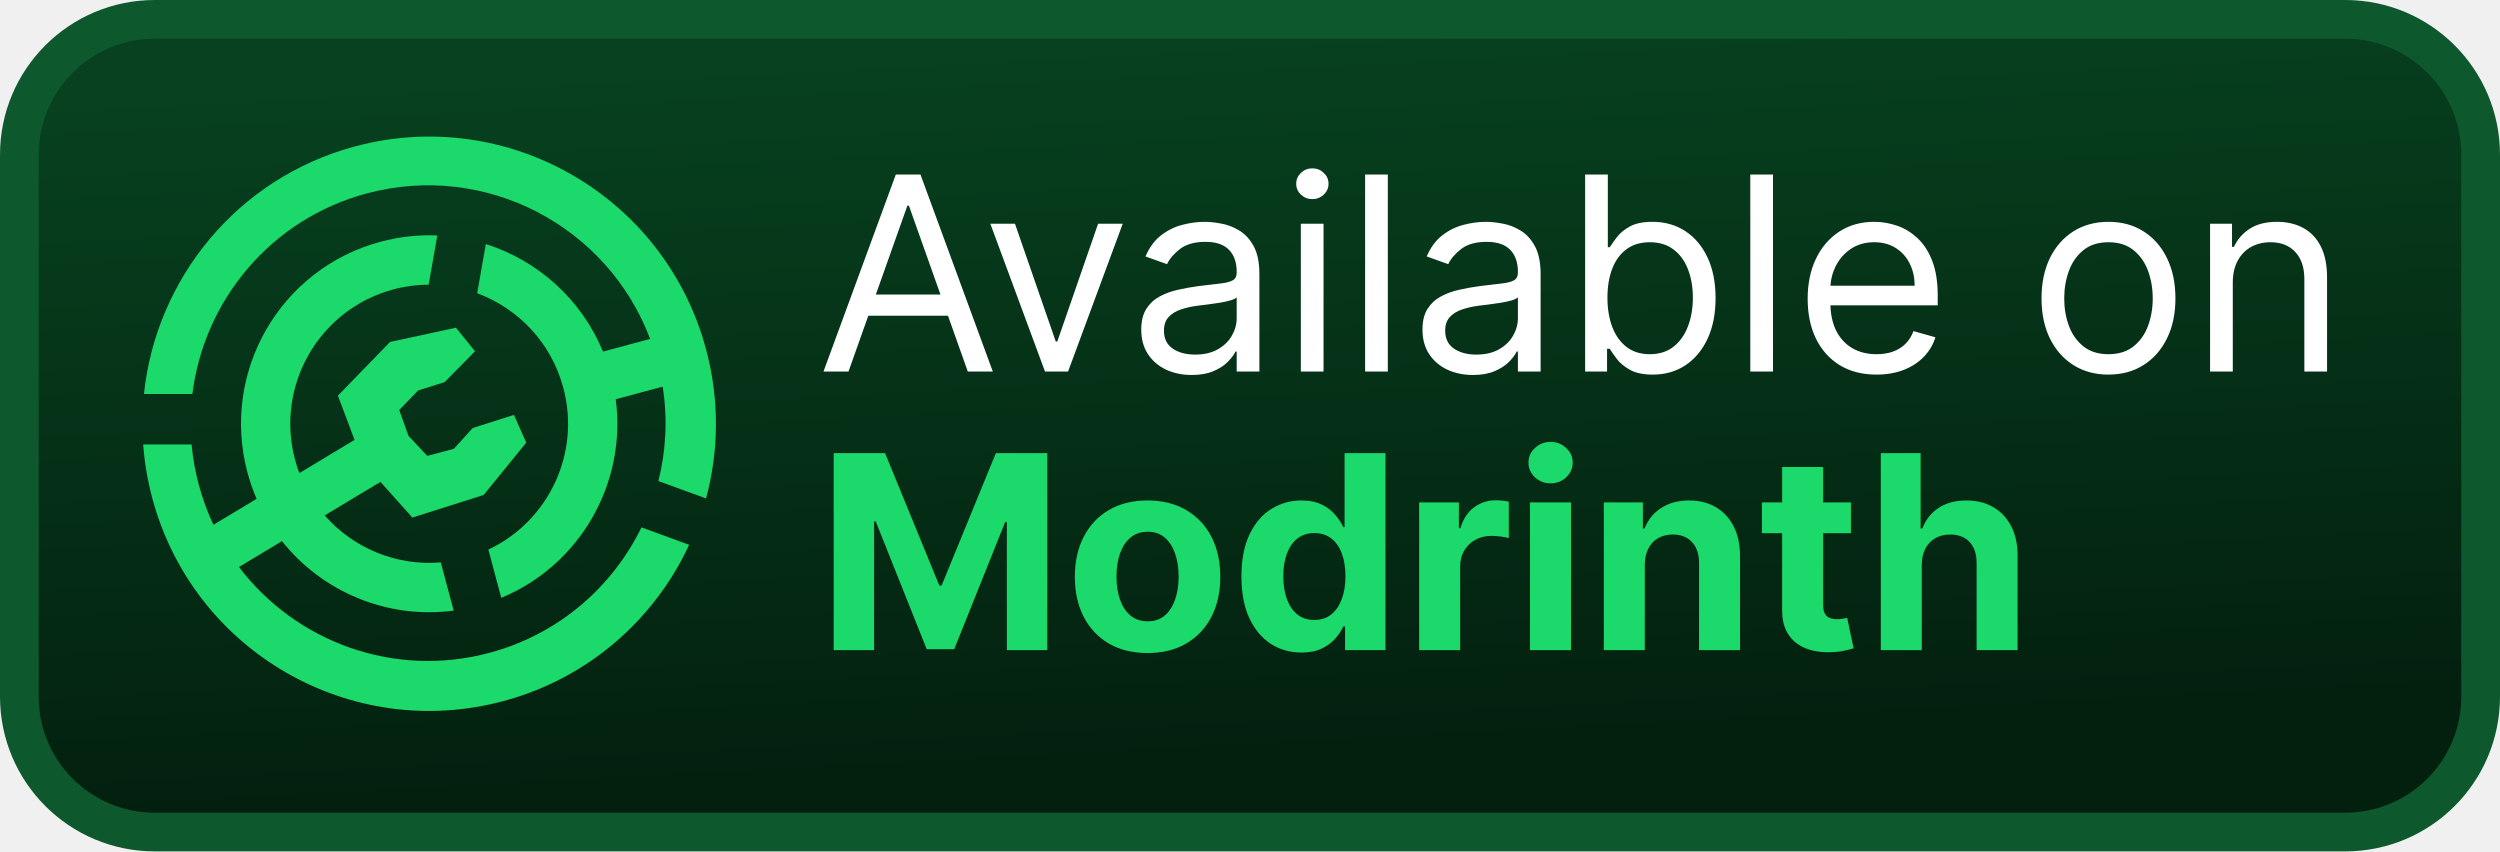
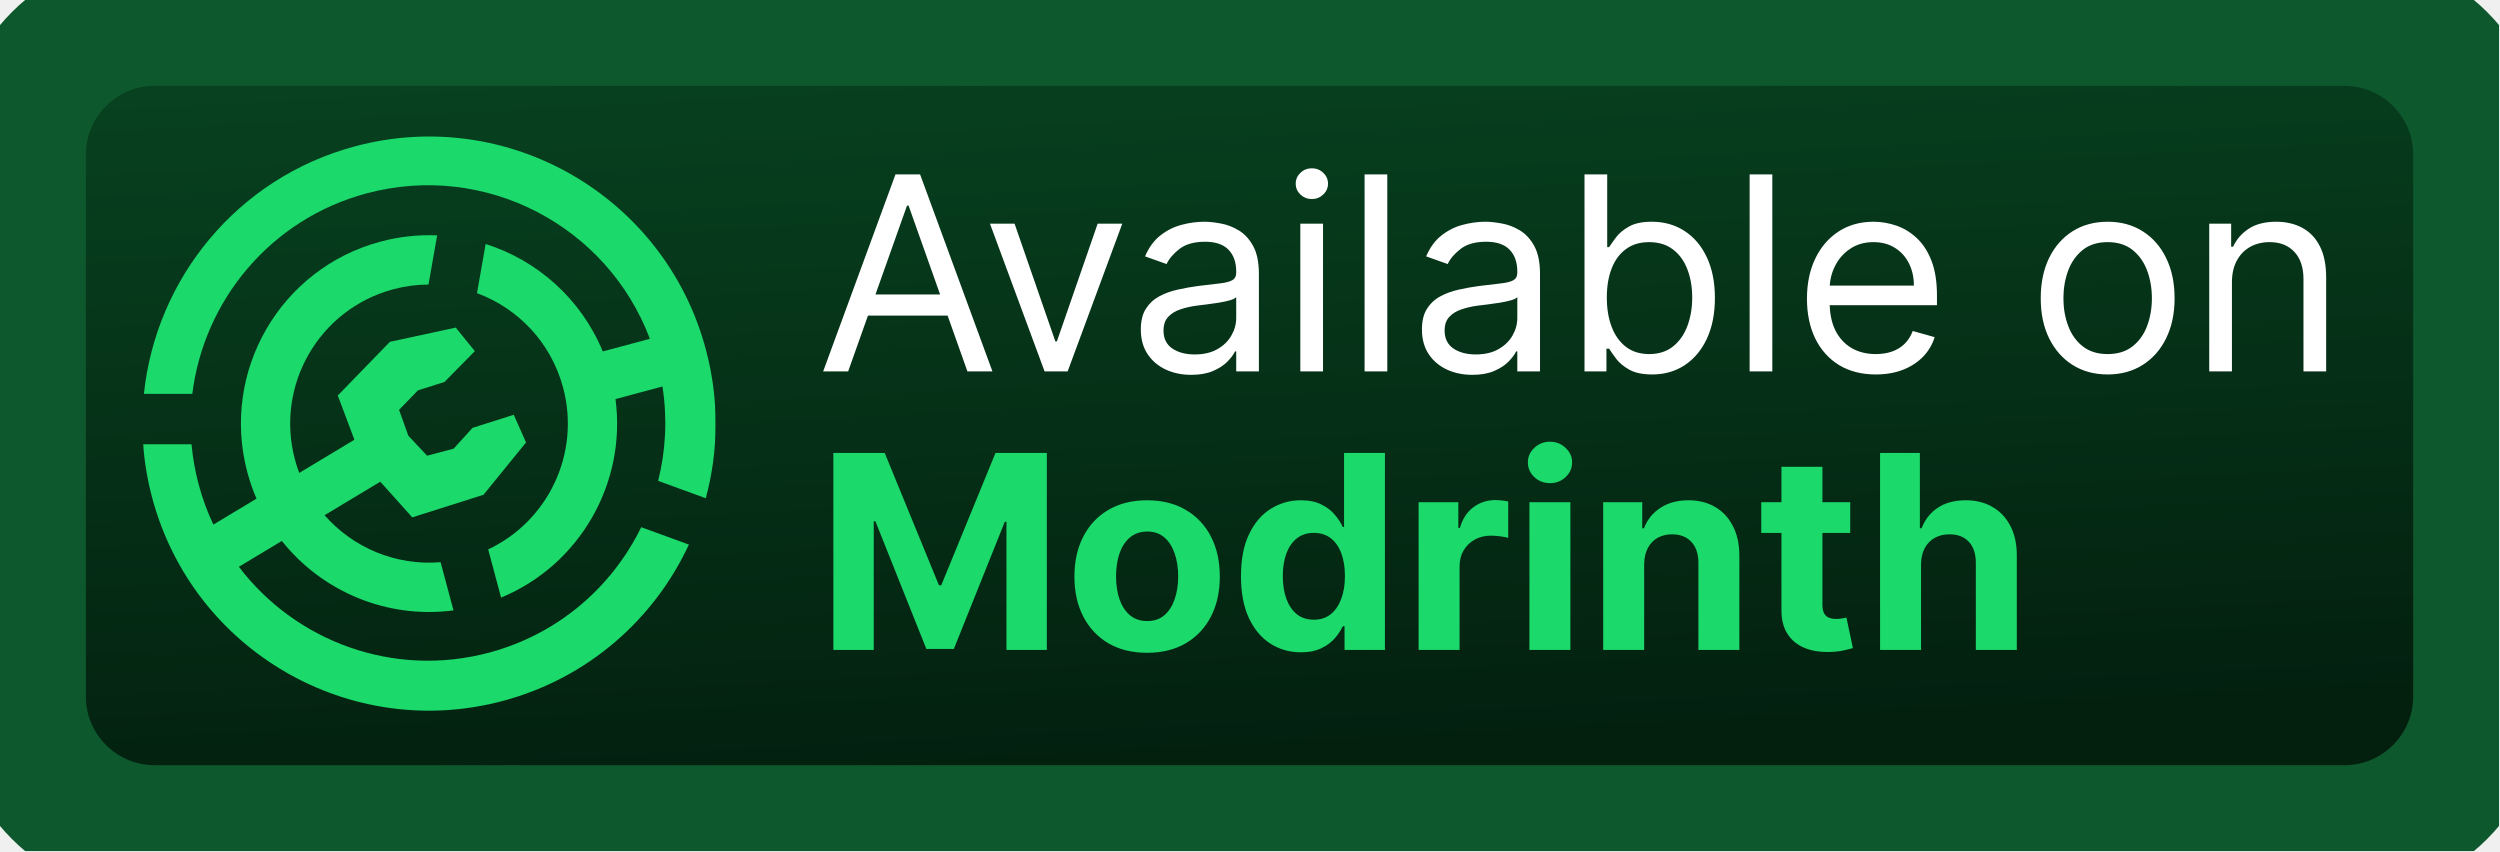
- <svg xmlns="http://www.w3.org/2000/svg" width="646" height="220" viewBox="0 0 646 220" fill="none">
-   <rect x="5" y="5" width="636" height="210" rx="35" fill="url(#paint0_linear_375_2)" />
-   <rect x="5" y="5" width="636" height="210" rx="35" stroke="#0E582D" stroke-width="10" />
-   <path d="M219.253 96H212.79L231.483 45.091H237.847L256.54 96H250.077L234.864 53.145H234.466L219.253 96ZM221.639 76.114H247.69V81.582H221.639V76.114ZM290.11 57.818L275.991 96H270.025L255.906 57.818H262.27L272.809 88.244H273.207L283.747 57.818H290.11ZM307.927 96.895C305.508 96.895 303.312 96.439 301.34 95.528C299.368 94.6 297.802 93.266 296.642 91.526C295.482 89.769 294.902 87.648 294.902 85.162C294.902 82.974 295.333 81.201 296.194 79.842C297.056 78.467 298.208 77.39 299.65 76.611C301.091 75.832 302.682 75.252 304.422 74.871C306.179 74.473 307.944 74.158 309.717 73.926C312.037 73.628 313.918 73.404 315.36 73.255C316.818 73.089 317.879 72.816 318.542 72.435C319.221 72.053 319.561 71.391 319.561 70.446V70.247C319.561 67.794 318.89 65.889 317.547 64.53C316.222 63.171 314.208 62.492 311.507 62.492C308.706 62.492 306.51 63.105 304.92 64.331C303.329 65.557 302.21 66.867 301.564 68.258L295.996 66.27C296.99 63.95 298.316 62.144 299.973 60.851C301.647 59.542 303.47 58.63 305.442 58.117C307.43 57.586 309.386 57.321 311.308 57.321C312.534 57.321 313.943 57.47 315.534 57.769C317.141 58.05 318.691 58.639 320.182 59.533C321.69 60.428 322.942 61.779 323.936 63.585C324.93 65.392 325.427 67.811 325.427 70.844V96H319.561V90.829H319.263C318.865 91.658 318.202 92.545 317.274 93.489C316.346 94.434 315.111 95.238 313.57 95.901C312.029 96.563 310.148 96.895 307.927 96.895ZM308.822 91.625C311.142 91.625 313.098 91.169 314.689 90.258C316.296 89.346 317.506 88.17 318.318 86.728C319.147 85.286 319.561 83.77 319.561 82.179V76.81C319.312 77.108 318.765 77.381 317.92 77.63C317.092 77.862 316.131 78.069 315.037 78.251C313.96 78.417 312.907 78.566 311.88 78.699C310.869 78.815 310.049 78.914 309.419 78.997C307.894 79.196 306.469 79.519 305.143 79.967C303.834 80.397 302.773 81.052 301.961 81.93C301.166 82.792 300.768 83.969 300.768 85.46C300.768 87.499 301.522 89.04 303.03 90.084C304.555 91.111 306.486 91.625 308.822 91.625ZM336.135 96V57.818H342.001V96H336.135ZM339.118 51.455C337.974 51.455 336.988 51.065 336.16 50.286C335.348 49.507 334.942 48.571 334.942 47.477C334.942 46.383 335.348 45.447 336.16 44.668C336.988 43.889 337.974 43.5 339.118 43.5C340.261 43.5 341.239 43.889 342.051 44.668C342.88 45.447 343.294 46.383 343.294 47.477C343.294 48.571 342.88 49.507 342.051 50.286C341.239 51.065 340.261 51.455 339.118 51.455ZM358.613 45.091V96H352.746V45.091H358.613ZM380.593 96.895C378.174 96.895 375.978 96.439 374.006 95.528C372.034 94.6 370.468 93.266 369.308 91.526C368.148 89.769 367.568 87.648 367.568 85.162C367.568 82.974 367.999 81.201 368.86 79.842C369.722 78.467 370.874 77.39 372.316 76.611C373.757 75.832 375.348 75.252 377.088 74.871C378.845 74.473 380.61 74.158 382.383 73.926C384.703 73.628 386.584 73.404 388.026 73.255C389.484 73.089 390.545 72.816 391.208 72.435C391.887 72.053 392.227 71.391 392.227 70.446V70.247C392.227 67.794 391.556 65.889 390.213 64.53C388.888 63.171 386.874 62.492 384.173 62.492C381.372 62.492 379.176 63.105 377.586 64.331C375.995 65.557 374.876 66.867 374.23 68.258L368.662 66.27C369.656 63.95 370.982 62.144 372.639 60.851C374.313 59.542 376.136 58.63 378.108 58.117C380.096 57.586 382.052 57.321 383.974 57.321C385.2 57.321 386.609 57.47 388.2 57.769C389.807 58.05 391.357 58.639 392.848 59.533C394.356 60.428 395.608 61.779 396.602 63.585C397.596 65.392 398.093 67.811 398.093 70.844V96H392.227V90.829H391.929C391.531 91.658 390.868 92.545 389.94 93.489C389.012 94.434 387.777 95.238 386.236 95.901C384.695 96.563 382.814 96.895 380.593 96.895ZM381.488 91.625C383.808 91.625 385.764 91.169 387.355 90.258C388.962 89.346 390.172 88.17 390.984 86.728C391.813 85.286 392.227 83.77 392.227 82.179V76.81C391.978 77.108 391.431 77.381 390.586 77.63C389.758 77.862 388.797 78.069 387.703 78.251C386.626 78.417 385.573 78.566 384.546 78.699C383.535 78.815 382.715 78.914 382.085 78.997C380.56 79.196 379.135 79.519 377.809 79.967C376.5 80.397 375.44 81.052 374.627 81.93C373.832 82.792 373.434 83.969 373.434 85.46C373.434 87.499 374.188 89.04 375.696 90.084C377.221 91.111 379.152 91.625 381.488 91.625ZM409.596 96V45.091H415.463V63.883H415.96C416.391 63.221 416.988 62.376 417.75 61.348C418.529 60.304 419.639 59.376 421.081 58.564C422.539 57.735 424.511 57.321 426.997 57.321C430.212 57.321 433.046 58.125 435.498 59.732C437.951 61.34 439.865 63.618 441.241 66.568C442.616 69.518 443.304 72.998 443.304 77.008C443.304 81.052 442.616 84.557 441.241 87.523C439.865 90.473 437.959 92.76 435.523 94.384C433.087 95.992 430.278 96.796 427.096 96.796C424.644 96.796 422.68 96.389 421.205 95.577C419.73 94.749 418.595 93.812 417.8 92.769C417.004 91.708 416.391 90.829 415.96 90.133H415.264V96H409.596ZM415.363 76.909C415.363 79.793 415.786 82.336 416.631 84.54C417.476 86.728 418.711 88.443 420.335 89.686C421.959 90.912 423.948 91.526 426.301 91.526C428.754 91.526 430.8 90.879 432.441 89.587C434.098 88.278 435.341 86.521 436.17 84.317C437.015 82.096 437.437 79.627 437.437 76.909C437.437 74.224 437.023 71.805 436.194 69.651C435.382 67.48 434.148 65.764 432.491 64.505C430.85 63.229 428.787 62.591 426.301 62.591C423.915 62.591 421.909 63.196 420.285 64.406C418.661 65.599 417.435 67.272 416.606 69.427C415.778 71.565 415.363 74.059 415.363 76.909ZM458.144 45.091V96H452.278V45.091H458.144ZM484.897 96.796C481.218 96.796 478.045 95.983 475.377 94.359C472.725 92.719 470.679 90.432 469.237 87.499C467.812 84.549 467.099 81.118 467.099 77.207C467.099 73.296 467.812 69.849 469.237 66.867C470.679 63.867 472.684 61.53 475.252 59.856C477.838 58.166 480.854 57.321 484.301 57.321C486.289 57.321 488.253 57.653 490.192 58.315C492.131 58.978 493.896 60.055 495.487 61.547C497.078 63.022 498.346 64.977 499.29 67.413C500.235 69.849 500.707 72.849 500.707 76.412V78.898H471.275V73.827H494.741C494.741 71.672 494.31 69.75 493.449 68.06C492.603 66.369 491.394 65.035 489.819 64.058C488.261 63.08 486.422 62.591 484.301 62.591C481.964 62.591 479.942 63.171 478.235 64.331C476.545 65.474 475.244 66.966 474.333 68.805C473.421 70.645 472.966 72.617 472.966 74.722V78.102C472.966 80.986 473.463 83.43 474.457 85.435C475.468 87.424 476.868 88.94 478.658 89.984C480.448 91.012 482.528 91.526 484.897 91.526C486.439 91.526 487.831 91.31 489.074 90.879C490.333 90.432 491.418 89.769 492.33 88.891C493.241 87.996 493.946 86.885 494.443 85.56L500.11 87.151C499.514 89.073 498.511 90.763 497.103 92.222C495.694 93.663 493.954 94.79 491.882 95.602C489.811 96.398 487.483 96.796 484.897 96.796ZM544.83 96.796C541.383 96.796 538.359 95.975 535.757 94.335C533.172 92.694 531.15 90.399 529.691 87.449C528.25 84.499 527.529 81.052 527.529 77.108C527.529 73.131 528.25 69.659 529.691 66.692C531.15 63.726 533.172 61.423 535.757 59.782C538.359 58.141 541.383 57.321 544.83 57.321C548.277 57.321 551.293 58.141 553.878 59.782C556.48 61.423 558.502 63.726 559.944 66.692C561.402 69.659 562.131 73.131 562.131 77.108C562.131 81.052 561.402 84.499 559.944 87.449C558.502 90.399 556.48 92.694 553.878 94.335C551.293 95.975 548.277 96.796 544.83 96.796ZM544.83 91.526C547.448 91.526 549.603 90.854 551.293 89.512C552.983 88.17 554.234 86.405 555.047 84.217C555.859 82.03 556.265 79.66 556.265 77.108C556.265 74.556 555.859 72.178 555.047 69.974C554.234 67.77 552.983 65.988 551.293 64.629C549.603 63.27 547.448 62.591 544.83 62.591C542.212 62.591 540.057 63.27 538.367 64.629C536.676 65.988 535.425 67.77 534.613 69.974C533.801 72.178 533.395 74.556 533.395 77.108C533.395 79.66 533.801 82.03 534.613 84.217C535.425 86.405 536.676 88.17 538.367 89.512C540.057 90.854 542.212 91.526 544.83 91.526ZM576.953 73.031V96H571.086V57.818H576.754V63.784H577.251C578.146 61.845 579.505 60.287 581.328 59.111C583.151 57.918 585.504 57.321 588.387 57.321C590.972 57.321 593.235 57.851 595.173 58.912C597.112 59.956 598.62 61.547 599.698 63.685C600.775 65.806 601.313 68.49 601.313 71.739V96H595.447V72.136C595.447 69.137 594.668 66.8 593.11 65.126C591.552 63.436 589.415 62.591 586.697 62.591C584.824 62.591 583.151 62.997 581.676 63.809C580.217 64.621 579.066 65.806 578.22 67.364C577.375 68.921 576.953 70.811 576.953 73.031Z" fill="white" />
-   <path d="M215.425 117.091H228.699L242.719 151.295H243.315L257.335 117.091H270.609V168H260.169V134.864H259.746L246.572 167.751H239.462L226.288 134.74H225.865V168H215.425V117.091ZM296.53 168.746C292.669 168.746 289.329 167.925 286.512 166.285C283.712 164.628 281.549 162.324 280.024 159.374C278.5 156.408 277.737 152.969 277.737 149.058C277.737 145.114 278.5 141.667 280.024 138.717C281.549 135.751 283.712 133.447 286.512 131.807C289.329 130.15 292.669 129.321 296.53 129.321C300.391 129.321 303.722 130.15 306.523 131.807C309.34 133.447 311.511 135.751 313.036 138.717C314.56 141.667 315.323 145.114 315.323 149.058C315.323 152.969 314.56 156.408 313.036 159.374C311.511 162.324 309.34 164.628 306.523 166.285C303.722 167.925 300.391 168.746 296.53 168.746ZM296.58 160.543C298.336 160.543 299.803 160.045 300.98 159.051C302.156 158.04 303.043 156.665 303.639 154.925C304.253 153.185 304.559 151.204 304.559 148.984C304.559 146.763 304.253 144.783 303.639 143.043C303.043 141.303 302.156 139.927 300.98 138.916C299.803 137.905 298.336 137.4 296.58 137.4C294.807 137.4 293.315 137.905 292.105 138.916C290.912 139.927 290.009 141.303 289.396 143.043C288.799 144.783 288.501 146.763 288.501 148.984C288.501 151.204 288.799 153.185 289.396 154.925C290.009 156.665 290.912 158.04 292.105 159.051C293.315 160.045 294.807 160.543 296.58 160.543ZM336.278 168.621C333.378 168.621 330.751 167.876 328.398 166.384C326.061 164.876 324.205 162.664 322.83 159.747C321.471 156.814 320.791 153.218 320.791 148.959C320.791 144.584 321.496 140.946 322.904 138.046C324.313 135.129 326.186 132.95 328.522 131.509C330.875 130.05 333.452 129.321 336.253 129.321C338.391 129.321 340.172 129.686 341.597 130.415C343.039 131.127 344.199 132.022 345.078 133.099C345.972 134.16 346.652 135.204 347.116 136.232H347.439V117.091H358.004V168H347.563V161.885H347.116C346.619 162.946 345.914 163.998 345.003 165.042C344.108 166.069 342.94 166.923 341.498 167.602C340.073 168.282 338.333 168.621 336.278 168.621ZM339.634 160.195C341.341 160.195 342.782 159.731 343.959 158.803C345.152 157.858 346.064 156.54 346.693 154.85C347.34 153.16 347.663 151.179 347.663 148.909C347.663 146.639 347.348 144.667 346.718 142.993C346.088 141.319 345.177 140.027 343.984 139.115C342.791 138.204 341.341 137.748 339.634 137.748C337.894 137.748 336.427 138.22 335.234 139.165C334.041 140.109 333.137 141.419 332.524 143.092C331.911 144.766 331.605 146.705 331.605 148.909C331.605 151.13 331.911 153.094 332.524 154.8C333.154 156.491 334.057 157.817 335.234 158.778C336.427 159.722 337.894 160.195 339.634 160.195ZM366.71 168V129.818H376.977V136.48H377.374C378.07 134.11 379.239 132.321 380.879 131.111C382.52 129.884 384.409 129.271 386.547 129.271C387.077 129.271 387.649 129.304 388.262 129.371C388.875 129.437 389.414 129.528 389.878 129.644V139.04C389.381 138.891 388.693 138.759 387.815 138.643C386.936 138.527 386.133 138.469 385.403 138.469C383.846 138.469 382.454 138.808 381.227 139.488C380.018 140.151 379.056 141.079 378.344 142.272C377.648 143.465 377.3 144.841 377.3 146.398V168H366.71ZM395.353 168V129.818H405.942V168H395.353ZM400.672 124.896C399.098 124.896 397.747 124.374 396.621 123.33C395.51 122.27 394.955 121.002 394.955 119.527C394.955 118.069 395.51 116.817 396.621 115.773C397.747 114.713 399.098 114.183 400.672 114.183C402.247 114.183 403.589 114.713 404.699 115.773C405.826 116.817 406.39 118.069 406.39 119.527C406.39 121.002 405.826 122.27 404.699 123.33C403.589 124.374 402.247 124.896 400.672 124.896ZM425.015 145.926V168H414.425V129.818H424.517V136.555H424.965C425.81 134.334 427.227 132.577 429.216 131.285C431.204 129.976 433.615 129.321 436.449 129.321C439.101 129.321 441.413 129.901 443.385 131.061C445.357 132.221 446.89 133.878 447.983 136.033C449.077 138.17 449.624 140.723 449.624 143.689V168H439.034V145.578C439.051 143.241 438.454 141.419 437.245 140.109C436.035 138.784 434.369 138.121 432.248 138.121C430.823 138.121 429.564 138.427 428.47 139.04C427.393 139.654 426.547 140.549 425.934 141.725C425.338 142.885 425.031 144.286 425.015 145.926ZM478.279 129.818V137.773H455.285V129.818H478.279ZM460.506 120.67H471.095V156.267C471.095 157.245 471.244 158.007 471.542 158.554C471.841 159.084 472.255 159.457 472.785 159.673C473.332 159.888 473.962 159.996 474.675 159.996C475.172 159.996 475.669 159.954 476.166 159.871C476.663 159.772 477.044 159.697 477.309 159.648L478.975 167.528C478.445 167.693 477.699 167.884 476.738 168.099C475.777 168.331 474.608 168.472 473.233 168.522C470.681 168.621 468.443 168.282 466.521 167.503C464.615 166.724 463.132 165.514 462.072 163.874C461.011 162.233 460.489 160.161 460.506 157.659V120.67ZM496.587 145.926V168H485.997V117.091H496.289V136.555H496.736C497.598 134.301 498.99 132.536 500.912 131.26C502.834 129.967 505.246 129.321 508.146 129.321C510.797 129.321 513.109 129.901 515.081 131.061C517.07 132.205 518.611 133.853 519.705 136.008C520.815 138.146 521.362 140.706 521.345 143.689V168H510.756V145.578C510.772 143.225 510.176 141.394 508.966 140.085C507.773 138.775 506.099 138.121 503.945 138.121C502.503 138.121 501.227 138.427 500.117 139.04C499.023 139.654 498.161 140.549 497.531 141.725C496.918 142.885 496.603 144.286 496.587 145.926Z" fill="#1BD96A" />
-   <g clip-path="url(#clip0_375_2)">
-     <path fill-rule="evenodd" clip-rule="evenodd" d="M182.444 128.795C185.737 116.593 185.959 103.386 182.456 90.298C171.868 50.72 131.246 27.231 91.728 37.835C61.226 46.021 40.292 72.125 37.199 101.809H49.716C52.693 77.709 69.878 56.663 94.74 49.99C125.467 41.743 156.998 58.385 167.994 87.579L155.813 90.846C150.208 77.265 138.914 67.308 125.54 63.066L123.302 75.775C133.862 79.68 142.427 88.484 145.56 100.198C150.127 117.269 141.623 134.76 126.193 142.016L129.526 154.478C149.806 146.086 161.99 124.951 159.108 103.163L171.243 99.908C172.544 108.23 172.093 116.504 170.127 124.304L182.444 128.795Z" fill="#1BD96A" />
-     <path d="M130.075 181.165C90.555 191.769 49.936 168.28 39.344 128.702C38.11 124.084 37.338 119.452 37 114.851H49.508C49.823 118.304 50.433 121.777 51.361 125.238C52.332 128.864 53.607 132.328 55.15 135.61L66.305 128.899C65.366 126.725 64.574 124.458 63.944 122.101C56.994 96.128 72.384 69.429 98.319 62.469C103.233 61.15 108.176 60.637 113.003 60.843L110.766 73.555C107.742 73.569 104.672 73.966 101.614 74.787C82.472 79.926 71.112 99.629 76.24 118.802C76.558 119.982 76.928 121.133 77.35 122.252L91.615 113.669L87.317 102.238L100.787 88.362L117.813 84.683L122.742 90.768L114.894 98.74L108.049 100.899L103.158 105.94L105.554 112.628C105.554 112.628 110.407 117.799 110.416 117.802L117.273 115.973L122.152 110.599L132.807 107.216L135.981 114.376L124.988 127.893L106.566 133.743L98.304 124.519L83.903 133.183C91.286 141.613 102.386 146.295 113.893 145.318L117.226 157.78C100.053 160.059 83.279 152.93 72.858 139.833L61.755 146.512C76.385 165.787 101.704 175.335 126.497 168.683C144.343 163.894 158.233 151.695 165.754 136.279L178.08 140.773C169.151 159.986 152.11 175.251 130.075 181.165Z" fill="#1BD96A" />
+ <svg xmlns="http://www.w3.org/2000/svg" width="188" height="64" viewBox="0 0 188 64" fill="none">
+   <g clip-path="url(#clip0_384_2)">
+     <path d="M176.291 1.455H11.636C6.013 1.455 1.455 6.013 1.455 11.636V52.364C1.455 57.987 6.013 62.545 11.636 62.545H176.291C181.914 62.545 186.473 57.987 186.473 52.364V11.636C186.473 6.013 181.914 1.455 176.291 1.455Z" fill="url(#paint0_linear_384_2)" />
+     <path d="M176.291 1.455H11.636C6.013 1.455 1.455 6.013 1.455 11.636V52.364C1.455 57.987 6.013 62.545 11.636 62.545H176.291C181.914 62.545 186.473 57.987 186.473 52.364V11.636C186.473 6.013 181.914 1.455 176.291 1.455Z" stroke="#0E582D" stroke-width="10" />
+     <path d="M63.782 27.927H61.902L67.34 13.117H69.192L74.63 27.927H72.749L68.324 15.46H68.208L63.782 27.927ZM64.477 22.142H72.055V23.733H64.477V22.142ZM84.395 16.82L80.288 27.927H78.552L74.445 16.82H76.296L79.362 25.671H79.478L82.544 16.82H84.395ZM89.579 28.188C88.875 28.188 88.236 28.055 87.662 27.79C87.089 27.52 86.633 27.132 86.296 26.626C85.958 26.115 85.79 25.497 85.79 24.774C85.79 24.138 85.915 23.622 86.165 23.227C86.416 22.827 86.751 22.513 87.171 22.287C87.59 22.06 88.053 21.892 88.559 21.781C89.07 21.665 89.584 21.573 90.099 21.506C90.774 21.419 91.321 21.354 91.741 21.311C92.165 21.262 92.474 21.183 92.667 21.072C92.864 20.961 92.963 20.768 92.963 20.493V20.436C92.963 19.722 92.768 19.168 92.377 18.772C91.992 18.377 91.406 18.179 90.62 18.179C89.805 18.179 89.166 18.358 88.704 18.715C88.241 19.071 87.915 19.452 87.728 19.857L86.108 19.279C86.397 18.604 86.783 18.078 87.265 17.702C87.752 17.321 88.282 17.056 88.856 16.907C89.434 16.752 90.003 16.675 90.562 16.675C90.919 16.675 91.329 16.719 91.791 16.805C92.259 16.887 92.71 17.058 93.144 17.319C93.582 17.579 93.947 17.972 94.236 18.497C94.525 19.023 94.669 19.727 94.669 20.609V27.927H92.963V26.423H92.876C92.76 26.664 92.568 26.922 92.298 27.197C92.028 27.472 91.668 27.706 91.22 27.898C90.772 28.091 90.225 28.188 89.579 28.188ZM89.839 26.654C90.514 26.654 91.083 26.522 91.546 26.257C92.013 25.992 92.365 25.649 92.601 25.23C92.843 24.811 92.963 24.369 92.963 23.907V22.345C92.891 22.431 92.731 22.511 92.486 22.583C92.245 22.651 91.965 22.711 91.647 22.764C91.334 22.812 91.027 22.856 90.728 22.894C90.434 22.928 90.196 22.957 90.013 22.981C89.569 23.039 89.154 23.133 88.769 23.263C88.388 23.388 88.079 23.579 87.843 23.834C87.612 24.085 87.496 24.427 87.496 24.861C87.496 25.454 87.715 25.902 88.154 26.206C88.598 26.505 89.159 26.654 89.839 26.654ZM97.784 27.927V16.82H99.491V27.927H97.784ZM98.652 14.969C98.32 14.969 98.033 14.855 97.792 14.629C97.556 14.402 97.438 14.13 97.438 13.812C97.438 13.493 97.556 13.221 97.792 12.994C98.033 12.768 98.32 12.655 98.652 12.655C98.985 12.655 99.269 12.768 99.505 12.994C99.747 13.221 99.867 13.493 99.867 13.812C99.867 14.13 99.747 14.402 99.505 14.629C99.269 14.855 98.985 14.969 98.652 14.969ZM104.324 13.117V27.927H102.617V13.117H104.324ZM110.718 28.188C110.014 28.188 109.375 28.055 108.802 27.79C108.228 27.52 107.772 27.132 107.435 26.626C107.097 26.115 106.929 25.497 106.929 24.774C106.929 24.138 107.054 23.622 107.305 23.227C107.555 22.827 107.89 22.513 108.31 22.287C108.729 22.06 109.192 21.892 109.698 21.781C110.209 21.665 110.723 21.573 111.238 21.506C111.913 21.419 112.461 21.354 112.88 21.311C113.304 21.262 113.613 21.183 113.806 21.072C114.003 20.961 114.102 20.768 114.102 20.493V20.436C114.102 19.722 113.907 19.168 113.516 18.772C113.131 18.377 112.545 18.179 111.759 18.179C110.944 18.179 110.306 18.358 109.843 18.715C109.38 19.071 109.055 19.452 108.867 19.857L107.247 19.279C107.536 18.604 107.922 18.078 108.404 17.702C108.891 17.321 109.421 17.056 109.995 16.907C110.573 16.752 111.142 16.675 111.701 16.675C112.058 16.675 112.468 16.719 112.931 16.805C113.398 16.887 113.849 17.058 114.283 17.319C114.722 17.579 115.086 17.972 115.375 18.497C115.664 19.023 115.809 19.727 115.809 20.609V27.927H114.102V26.423H114.015C113.9 26.664 113.707 26.922 113.437 27.197C113.167 27.472 112.808 27.706 112.359 27.898C111.911 28.091 111.364 28.188 110.718 28.188ZM110.978 26.654C111.653 26.654 112.222 26.522 112.685 26.257C113.152 25.992 113.504 25.649 113.741 25.23C113.982 24.811 114.102 24.369 114.102 23.907V22.345C114.03 22.431 113.871 22.511 113.625 22.583C113.384 22.651 113.104 22.711 112.786 22.764C112.473 22.812 112.166 22.856 111.868 22.894C111.574 22.928 111.335 22.957 111.152 22.981C110.708 23.039 110.294 23.133 109.908 23.263C109.527 23.388 109.219 23.579 108.982 23.834C108.751 24.085 108.635 24.427 108.635 24.861C108.635 25.454 108.854 25.902 109.293 26.206C109.737 26.505 110.299 26.654 110.978 26.654ZM119.155 27.927V13.117H120.862V18.584H121.006C121.132 18.391 121.305 18.146 121.527 17.847C121.754 17.543 122.077 17.273 122.496 17.037C122.92 16.796 123.494 16.675 124.217 16.675C125.152 16.675 125.977 16.909 126.69 17.377C127.404 17.844 127.961 18.507 128.361 19.365C128.761 20.223 128.961 21.236 128.961 22.402C128.961 23.579 128.761 24.598 128.361 25.461C127.961 26.32 127.406 26.985 126.697 27.457C125.989 27.925 125.172 28.159 124.246 28.159C123.533 28.159 122.961 28.041 122.532 27.804C122.103 27.563 121.773 27.291 121.542 26.987C121.31 26.679 121.132 26.423 121.006 26.221H120.804V27.927H119.155ZM120.833 22.374C120.833 23.212 120.956 23.952 121.202 24.594C121.447 25.23 121.807 25.729 122.279 26.09C122.751 26.447 123.33 26.626 124.015 26.626C124.728 26.626 125.323 26.438 125.801 26.062C126.283 25.681 126.644 25.17 126.886 24.529C127.131 23.883 127.254 23.164 127.254 22.374C127.254 21.593 127.134 20.889 126.893 20.262C126.656 19.63 126.297 19.131 125.815 18.765C125.338 18.394 124.738 18.208 124.015 18.208C123.321 18.208 122.737 18.384 122.265 18.736C121.792 19.083 121.435 19.57 121.194 20.197C120.953 20.819 120.833 21.544 120.833 22.374ZM133.278 13.117V27.927H131.572V13.117H133.278ZM141.061 28.159C139.99 28.159 139.067 27.922 138.291 27.45C137.52 26.973 136.925 26.307 136.505 25.454C136.091 24.596 135.883 23.598 135.883 22.46C135.883 21.323 136.091 20.32 136.505 19.452C136.925 18.579 137.508 17.9 138.255 17.413C139.007 16.921 139.885 16.675 140.887 16.675C141.466 16.675 142.037 16.772 142.601 16.964C143.165 17.157 143.679 17.471 144.141 17.904C144.604 18.334 144.973 18.902 145.248 19.611C145.523 20.32 145.66 21.192 145.66 22.229V22.952H137.098V21.477H143.924C143.924 20.85 143.799 20.291 143.549 19.799C143.302 19.307 142.951 18.919 142.493 18.635C142.039 18.351 141.504 18.208 140.887 18.208C140.207 18.208 139.619 18.377 139.123 18.715C138.631 19.047 138.253 19.481 137.988 20.016C137.722 20.551 137.59 21.125 137.59 21.737V22.721C137.59 23.559 137.734 24.271 138.024 24.854C138.318 25.432 138.725 25.873 139.246 26.177C139.766 26.476 140.372 26.626 141.061 26.626C141.509 26.626 141.914 26.563 142.276 26.438C142.642 26.307 142.958 26.115 143.223 25.859C143.488 25.599 143.693 25.276 143.838 24.89L145.486 25.353C145.313 25.912 145.021 26.404 144.612 26.828C144.202 27.247 143.695 27.575 143.093 27.812C142.49 28.043 141.813 28.159 141.061 28.159ZM158.496 28.159C157.493 28.159 156.613 27.92 155.856 27.443C155.104 26.965 154.516 26.298 154.092 25.44C153.673 24.582 153.463 23.579 153.463 22.431C153.463 21.274 153.673 20.264 154.092 19.401C154.516 18.538 155.104 17.868 155.856 17.391C156.613 16.914 157.493 16.675 158.496 16.675C159.499 16.675 160.376 16.914 161.128 17.391C161.885 17.868 162.473 18.538 162.893 19.401C163.317 20.264 163.529 21.274 163.529 22.431C163.529 23.579 163.317 24.582 162.893 25.44C162.473 26.298 161.885 26.965 161.128 27.443C160.376 27.92 159.499 28.159 158.496 28.159ZM158.496 26.626C159.257 26.626 159.884 26.43 160.376 26.04C160.868 25.649 161.231 25.136 161.468 24.5C161.704 23.863 161.822 23.174 161.822 22.431C161.822 21.689 161.704 20.997 161.468 20.356C161.231 19.715 160.868 19.197 160.376 18.801C159.884 18.406 159.257 18.208 158.496 18.208C157.734 18.208 157.107 18.406 156.616 18.801C156.124 19.197 155.76 19.715 155.524 20.356C155.287 20.997 155.169 21.689 155.169 22.431C155.169 23.174 155.287 23.863 155.524 24.5C155.76 25.136 156.124 25.649 156.616 26.04C157.107 26.43 157.734 26.626 158.496 26.626ZM167.841 21.245V27.927H166.134V16.82H167.783V18.555H167.927C168.188 17.991 168.583 17.538 169.113 17.196C169.644 16.849 170.328 16.675 171.167 16.675C171.919 16.675 172.577 16.829 173.141 17.138C173.705 17.442 174.144 17.904 174.457 18.526C174.771 19.143 174.927 19.924 174.927 20.869V27.927H173.221V20.985C173.221 20.113 172.994 19.433 172.541 18.946C172.088 18.454 171.466 18.208 170.675 18.208C170.13 18.208 169.644 18.326 169.215 18.563C168.79 18.799 168.455 19.143 168.209 19.597C167.963 20.05 167.841 20.599 167.841 21.245Z" fill="white" />
+     <path d="M62.669 34.063H66.531L70.609 44.013H70.782L74.861 34.063H78.722V48.873H75.685V39.233H75.562L71.73 48.8H69.662L65.829 39.197H65.706V48.873H62.669V34.063ZM86.263 49.09C85.14 49.09 84.168 48.851 83.349 48.374C82.534 47.892 81.905 47.221 81.461 46.363C81.018 45.5 80.796 44.5 80.796 43.362C80.796 42.215 81.018 41.212 81.461 40.354C81.905 39.491 82.534 38.821 83.349 38.344C84.168 37.862 85.14 37.621 86.263 37.621C87.386 37.621 88.355 37.862 89.17 38.344C89.99 38.821 90.621 39.491 91.065 40.354C91.508 41.212 91.73 42.215 91.73 43.362C91.73 44.5 91.508 45.5 91.065 46.363C90.621 47.221 89.99 47.892 89.17 48.374C88.355 48.851 87.386 49.09 86.263 49.09ZM86.278 46.703C86.788 46.703 87.215 46.559 87.558 46.269C87.9 45.975 88.158 45.575 88.331 45.069C88.51 44.563 88.599 43.986 88.599 43.341C88.599 42.695 88.51 42.119 88.331 41.612C88.158 41.106 87.9 40.706 87.558 40.412C87.215 40.118 86.788 39.971 86.278 39.971C85.762 39.971 85.328 40.118 84.976 40.412C84.629 40.706 84.366 41.106 84.188 41.612C84.014 42.119 83.927 42.695 83.927 43.341C83.927 43.986 84.014 44.563 84.188 45.069C84.366 45.575 84.629 45.975 84.976 46.269C85.328 46.559 85.762 46.703 86.278 46.703ZM97.826 49.053C96.983 49.053 96.218 48.837 95.534 48.403C94.854 47.964 94.314 47.32 93.914 46.472C93.519 45.618 93.321 44.572 93.321 43.334C93.321 42.061 93.526 41.002 93.936 40.159C94.346 39.31 94.89 38.676 95.57 38.257C96.254 37.833 97.004 37.621 97.819 37.621C98.441 37.621 98.959 37.727 99.374 37.939C99.793 38.146 100.13 38.406 100.386 38.72C100.646 39.028 100.844 39.332 100.979 39.631H101.073V34.063H104.146V48.873H101.109V47.094H100.979C100.834 47.402 100.629 47.708 100.364 48.012C100.104 48.311 99.764 48.559 99.345 48.757C98.93 48.955 98.424 49.053 97.826 49.053ZM98.802 46.602C99.299 46.602 99.718 46.467 100.061 46.197C100.408 45.922 100.673 45.539 100.856 45.047C101.044 44.556 101.138 43.979 101.138 43.319C101.138 42.658 101.047 42.085 100.863 41.598C100.68 41.111 100.415 40.735 100.068 40.47C99.721 40.205 99.299 40.072 98.802 40.072C98.296 40.072 97.87 40.209 97.522 40.484C97.175 40.759 96.912 41.14 96.734 41.627C96.556 42.114 96.467 42.678 96.467 43.319C96.467 43.965 96.556 44.536 96.734 45.033C96.917 45.525 97.18 45.91 97.522 46.19C97.87 46.465 98.296 46.602 98.802 46.602ZM106.679 48.873V37.765H109.666V39.703H109.781C109.984 39.014 110.324 38.493 110.801 38.141C111.278 37.784 111.828 37.606 112.45 37.606C112.604 37.606 112.77 37.616 112.949 37.635C113.127 37.654 113.284 37.681 113.419 37.715V40.448C113.274 40.405 113.074 40.366 112.819 40.332C112.563 40.299 112.329 40.282 112.117 40.282C111.664 40.282 111.259 40.38 110.902 40.578C110.551 40.771 110.271 41.041 110.064 41.388C109.861 41.735 109.76 42.136 109.76 42.588V48.873H106.679ZM115.012 48.873V37.765H118.092V48.873H115.012ZM116.559 36.333C116.101 36.333 115.708 36.181 115.381 35.878C115.057 35.569 114.896 35.2 114.896 34.771C114.896 34.347 115.057 33.983 115.381 33.679C115.708 33.371 116.101 33.217 116.559 33.217C117.017 33.217 117.408 33.371 117.73 33.679C118.058 33.983 118.222 34.347 118.222 34.771C118.222 35.2 118.058 35.569 117.73 35.878C117.408 36.181 117.017 36.333 116.559 36.333ZM123.641 42.451V48.873H120.56V37.765H123.496V39.725H123.626C123.872 39.079 124.284 38.568 124.863 38.192C125.441 37.811 126.142 37.621 126.967 37.621C127.738 37.621 128.411 37.789 128.985 38.127C129.558 38.464 130.004 38.946 130.322 39.573C130.64 40.195 130.8 40.938 130.8 41.8V48.873H127.719V42.35C127.724 41.67 127.55 41.14 127.198 40.759C126.846 40.373 126.362 40.181 125.745 40.181C125.33 40.181 124.964 40.27 124.646 40.448C124.332 40.627 124.086 40.887 123.908 41.229C123.735 41.566 123.645 41.974 123.641 42.451ZM139.136 37.765V40.079H132.446V37.765H139.136ZM133.965 35.104H137.046V45.459C137.046 45.744 137.089 45.966 137.176 46.125C137.263 46.279 137.383 46.387 137.537 46.45C137.696 46.513 137.88 46.544 138.087 46.544C138.232 46.544 138.376 46.532 138.521 46.508C138.665 46.479 138.776 46.457 138.853 46.443L139.338 48.735C139.184 48.783 138.967 48.839 138.687 48.901C138.408 48.969 138.068 49.01 137.668 49.025C136.925 49.053 136.274 48.955 135.715 48.728C135.161 48.502 134.729 48.15 134.421 47.672C134.112 47.195 133.96 46.592 133.965 45.864V35.104ZM144.462 42.451V48.873H141.381V34.063H144.375V39.725H144.505C144.756 39.069 145.161 38.556 145.72 38.185C146.279 37.809 146.981 37.621 147.824 37.621C148.595 37.621 149.268 37.789 149.842 38.127C150.42 38.46 150.869 38.939 151.187 39.566C151.51 40.188 151.669 40.933 151.664 41.8V48.873H148.583V42.35C148.588 41.665 148.415 41.133 148.063 40.752C147.716 40.371 147.229 40.181 146.602 40.181C146.183 40.181 145.811 40.27 145.488 40.448C145.17 40.627 144.919 40.887 144.736 41.229C144.558 41.566 144.466 41.974 144.462 42.451Z" fill="#1BD96A" />
+     <mask id="mask0_384_2" style="mask-type:luminance" maskUnits="userSpaceOnUse" x="10" y="10" width="44" height="44">
+       <path d="M53.818 10.182H10.764V53.527H53.818V10.182Z" fill="white" />
+     </mask>
+     <g mask="url(#mask0_384_2)">
+       <path fill-rule="evenodd" clip-rule="evenodd" d="M53.075 37.468C54.033 33.918 54.097 30.076 53.078 26.269C49.998 14.755 38.181 7.922 26.685 11.007C17.811 13.388 11.722 20.982 10.822 29.617H14.463C15.329 22.606 20.328 16.484 27.561 14.543C36.5 12.143 45.672 16.985 48.871 25.478L45.328 26.428C43.697 22.477 40.411 19.581 36.521 18.347L35.87 22.044C38.942 23.18 41.434 25.741 42.345 29.149C43.673 34.115 41.2 39.203 36.711 41.314L37.681 44.939C43.58 42.498 47.125 36.35 46.286 30.011L49.816 29.064C50.195 31.485 50.064 33.892 49.492 36.161L53.075 37.468Z" fill="#1BD96A" />
+       <path d="M37.84 52.703C26.343 55.788 14.527 48.954 11.446 37.441C11.087 36.097 10.862 34.75 10.764 33.411H14.402C14.494 34.416 14.671 35.426 14.941 36.433C15.224 37.488 15.595 38.496 16.044 39.45L19.289 37.498C19.015 36.866 18.785 36.206 18.602 35.52C16.58 27.965 21.057 20.198 28.602 18.173C30.032 17.789 31.469 17.64 32.874 17.7L32.223 21.398C31.343 21.402 30.45 21.518 29.561 21.756C23.992 23.252 20.687 28.983 22.179 34.561C22.271 34.904 22.379 35.239 22.502 35.564L26.652 33.068L25.401 29.742L29.32 25.705L34.273 24.635L35.707 26.405L33.424 28.724L31.433 29.353L30.01 30.819L30.707 32.765C30.707 32.765 32.118 34.269 32.121 34.27L34.116 33.738L35.535 32.175L38.635 31.19L39.558 33.273L36.36 37.206L31.001 38.907L28.598 36.224L24.408 38.744C26.556 41.197 29.785 42.559 33.133 42.275L34.102 45.9C29.106 46.563 24.227 44.489 21.195 40.679L17.965 42.622C22.221 48.229 29.587 51.007 36.799 49.072C41.991 47.678 46.032 44.13 48.219 39.645L51.805 40.952C49.208 46.542 44.25 50.982 37.84 52.703Z" fill="#1BD96A" />
+     </g>
  </g>
  <defs>
-     <linearGradient id="paint0_linear_375_2" x1="323" y1="10" x2="332.777" y2="194.482" gradientUnits="userSpaceOnUse">
+     <linearGradient id="paint0_linear_384_2" x1="93.964" y1="2.909" x2="96.808" y2="56.577" gradientUnits="userSpaceOnUse">
      <stop stop-color="#07411F" />
      <stop offset="1" stop-color="#03200F" />
    </linearGradient>
-     <clipPath id="clip0_375_2">
-       <rect width="148" height="149" fill="white" transform="translate(37 35)" />
+     <clipPath id="clip0_384_2">
+       <rect width="187.927" height="64" fill="white" />
    </clipPath>
  </defs>
</svg>
